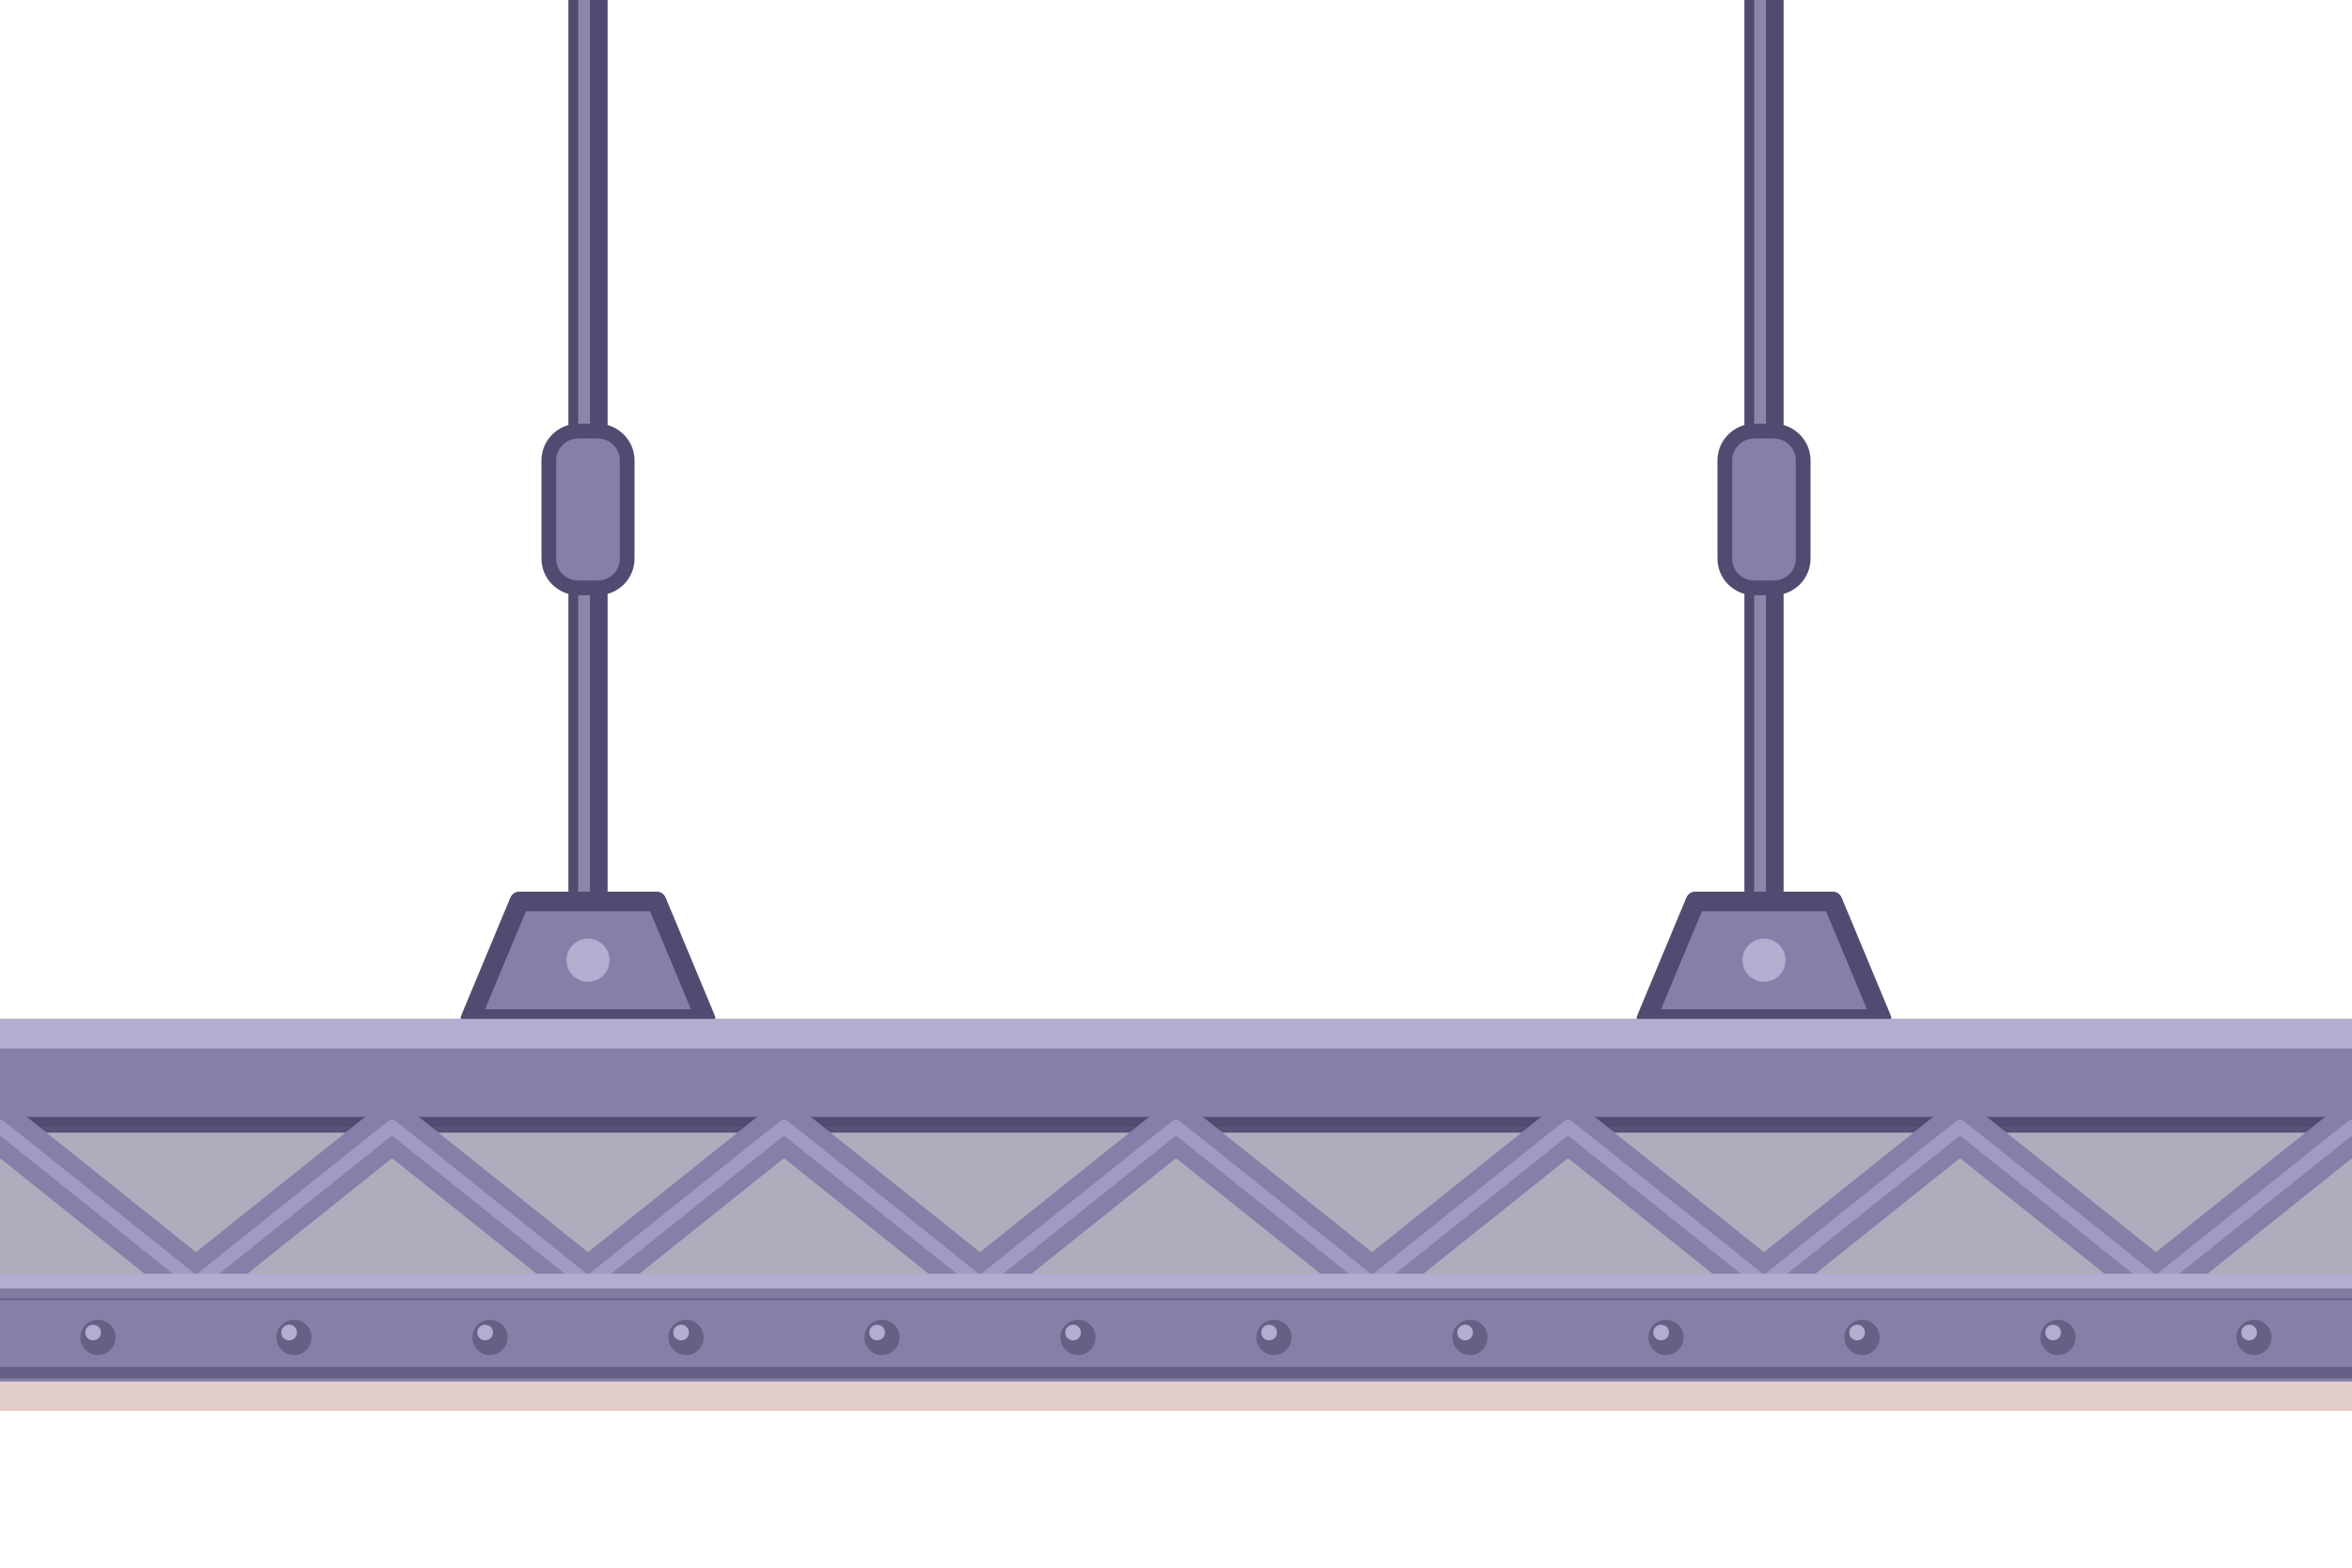
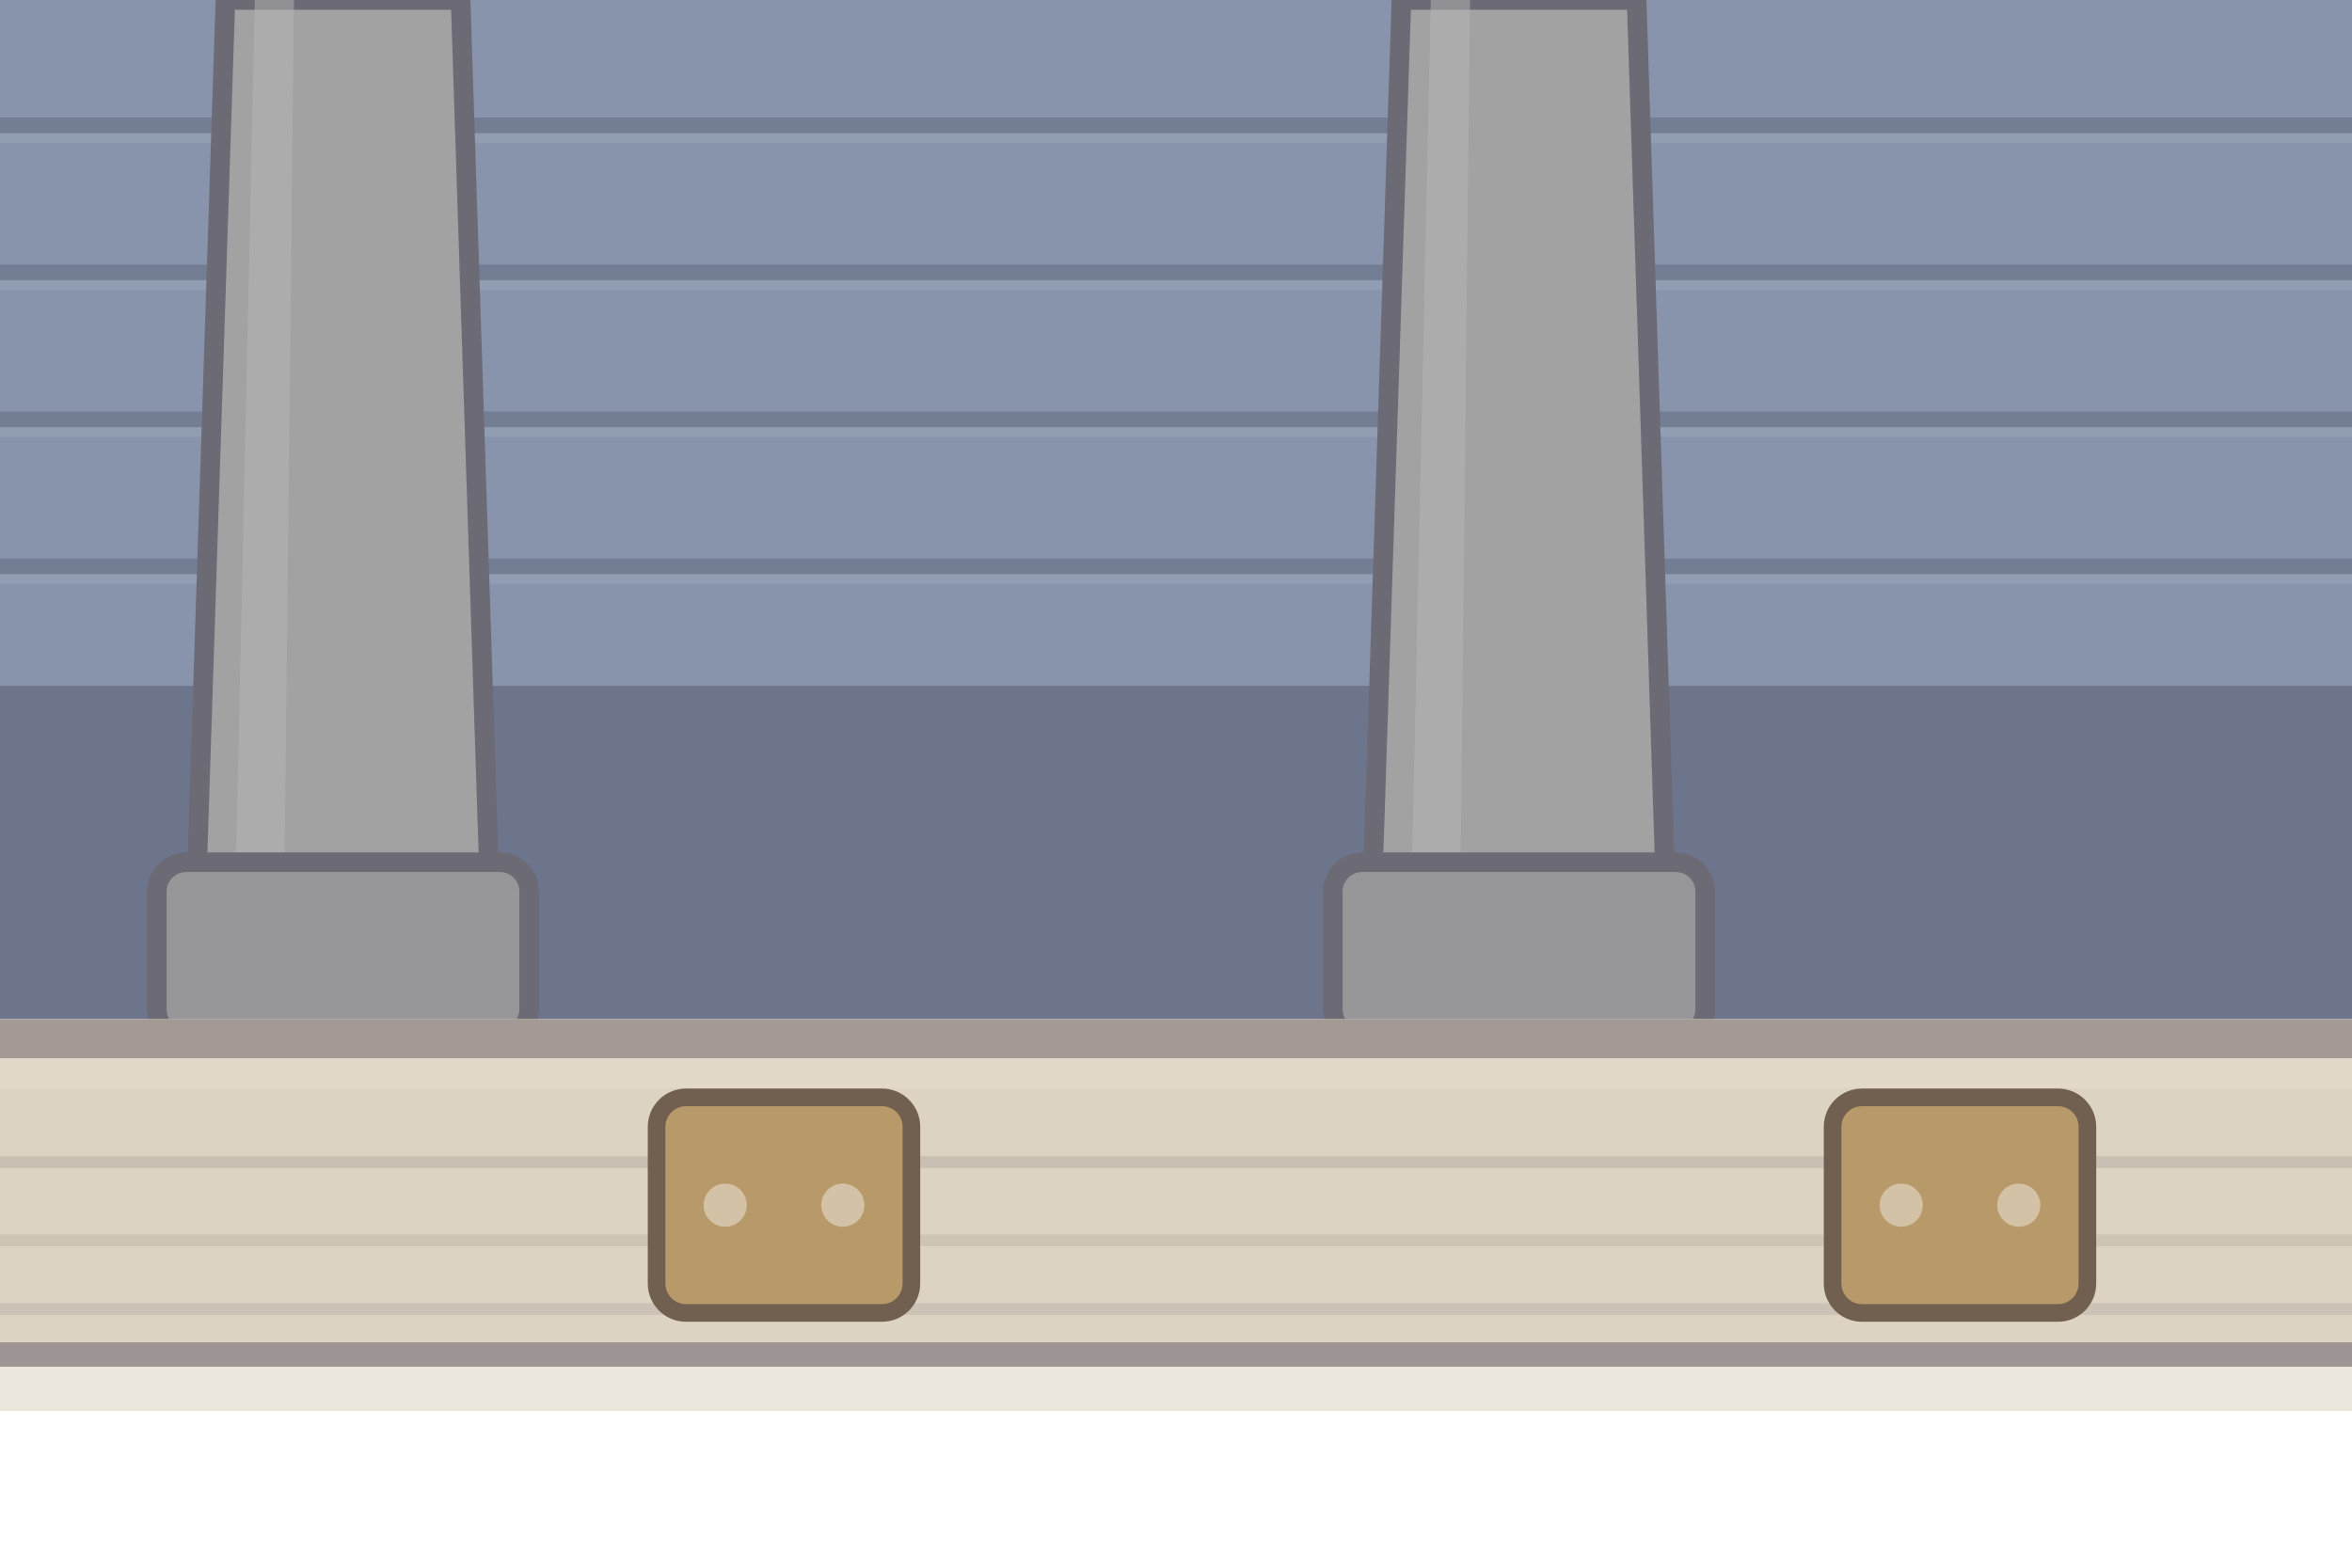
<svg xmlns="http://www.w3.org/2000/svg" width="240" height="160" viewBox="0 0 240 160">
-   <rect x="58" y="0" width="4" height="100" fill="#504b70" />
-   <rect x="59" y="0" width="1.2" height="100" fill="#b3aed0" opacity="0.6" />
-   <rect x="56" y="44" width="8" height="16" rx="3" fill="#8580a8" stroke="#504b70" stroke-width="1.5" stroke-linejoin="round" stroke-linecap="round" />
-   <path d="M48 104L53 92H67L72 104Z" fill="#8580a8" stroke="#504b70" stroke-width="2" stroke-linejoin="round" stroke-linecap="round" />
-   <circle cx="60" cy="98" r="2.2" fill="#b3aed0" />
-   <rect x="178" y="0" width="4" height="100" fill="#504b70" />
-   <rect x="179" y="0" width="1.2" height="100" fill="#b3aed0" opacity="0.6" />
-   <rect x="176" y="44" width="8" height="16" rx="3" fill="#8580a8" stroke="#504b70" stroke-width="1.5" stroke-linejoin="round" stroke-linecap="round" />
-   <path d="M168 104L173 92H187L192 104Z" fill="#8580a8" stroke="#504b70" stroke-width="2" stroke-linejoin="round" stroke-linecap="round" />
-   <circle cx="180" cy="98" r="2.2" fill="#b3aed0" />
-   <rect x="0" y="104" width="240" height="11" fill="#8580a8" />
-   <rect x="0" y="104" width="240" height="3" fill="#b3aed0" />
-   <rect x="0" y="114" width="240" height="1.6" fill="#504b70" />
-   <clipPath id="wc0">
-     <rect x="0" y="110" width="240" height="26" />
-   </clipPath>
-   <g clip-path="url(#wc0)">
-     <rect x="0" y="115" width="240" height="16" fill="#605a7e" opacity="0.5" />
-     <path d="M0 115L20 131L40 115M40 115L60 131L80 115M80 115L100 131L120 115M120 115L140 131L160 115M160 115L180 131L200 115M200 115L220 131L240 115" fill="none" stroke="#8580a8" stroke-width="5" stroke-linecap="round" stroke-linejoin="round" />
-     <path d="M0 115L20 131L40 115M40 115L60 131L80 115M80 115L100 131L120 115M120 115L140 131L160 115M160 115L180 131L200 115M200 115L220 131L240 115" fill="none" stroke="#b3aed0" stroke-width="1.4" stroke-linecap="round" stroke-linejoin="round" opacity="0.6" />
-   </g>
-   <rect x="0" y="130" width="240" height="14" fill="#8580a8" />
-   <rect x="0" y="130" width="240" height="2.5" fill="#b3aed0" />
-   <rect x="0" y="131.5" width="240" height="1.2" fill="#504b70" opacity="0.5" />
-   <circle cx="10" cy="136.5" r="1.8" fill="#656084" />
-   <circle cx="9.5" cy="136" r="0.8" fill="#b3aed0" />
-   <circle cx="30" cy="136.5" r="1.8" fill="#656084" />
-   <circle cx="29.5" cy="136" r="0.8" fill="#b3aed0" />
-   <circle cx="50" cy="136.5" r="1.8" fill="#656084" />
-   <circle cx="49.5" cy="136" r="0.8" fill="#b3aed0" />
-   <circle cx="70" cy="136.5" r="1.8" fill="#656084" />
-   <circle cx="69.5" cy="136" r="0.8" fill="#b3aed0" />
-   <circle cx="90" cy="136.5" r="1.8" fill="#656084" />
-   <circle cx="89.5" cy="136" r="0.8" fill="#b3aed0" />
-   <circle cx="110" cy="136.5" r="1.8" fill="#656084" />
-   <circle cx="109.5" cy="136" r="0.8" fill="#b3aed0" />
-   <circle cx="130" cy="136.5" r="1.8" fill="#656084" />
-   <circle cx="129.5" cy="136" r="0.8" fill="#b3aed0" />
-   <circle cx="150" cy="136.5" r="1.8" fill="#656084" />
-   <circle cx="149.5" cy="136" r="0.8" fill="#b3aed0" />
-   <circle cx="170" cy="136.5" r="1.8" fill="#656084" />
-   <circle cx="169.5" cy="136" r="0.8" fill="#b3aed0" />
-   <circle cx="190" cy="136.5" r="1.8" fill="#656084" />
-   <circle cx="189.5" cy="136" r="0.8" fill="#b3aed0" />
-   <circle cx="210" cy="136.5" r="1.8" fill="#656084" />
-   <circle cx="209.5" cy="136" r="0.8" fill="#b3aed0" />
-   <circle cx="230" cy="136.5" r="1.8" fill="#656084" />
-   <circle cx="229.5" cy="136" r="0.8" fill="#b3aed0" />
-   <rect x="0" y="139.5" width="240" height="1.2" fill="#504b70" opacity="0.6" />
-   <rect x="0" y="141" width="240" height="3" fill="#ffe7d6" opacity="0.75" />
+   <rect x="0" y="0" width="240" height="104" fill="#8794ab" />
+   <rect x="0" y="12" width="240" height="1.6" fill="#666e86" opacity="0.6" />
+   <rect x="0" y="13.6" width="240" height="1" fill="#9fa9bc" opacity="0.4" />
+   <rect x="0" y="27" width="240" height="1.6" fill="#666e86" opacity="0.6" />
+   <rect x="0" y="28.6" width="240" height="1" fill="#9fa9bc" opacity="0.4" />
+   <rect x="0" y="42" width="240" height="1.6" fill="#666e86" opacity="0.6" />
+   <rect x="0" y="43.6" width="240" height="1" fill="#9fa9bc" opacity="0.4" />
+   <rect x="0" y="57" width="240" height="1.6" fill="#666e86" opacity="0.6" />
+   <rect x="0" y="58.6" width="240" height="1" fill="#9fa9bc" opacity="0.4" />
+   <rect x="0" y="72" width="240" height="1.6" fill="#666e86" opacity="0.6" />
+   <rect x="0" y="73.6" width="240" height="1" fill="#9fa9bc" opacity="0.4" />
+   <rect x="0" y="70" width="240" height="34" fill="#6c758c" />
+   <path d="M23 0H47L50 92H20Z" fill="#a2a2a3" stroke="#6c6a75" stroke-width="2" stroke-linejoin="round" stroke-linecap="round" />
+   <path d="M26 0H30L29 92H24Z" fill="#b5b5b5" opacity="0.5" />
+   <rect x="16" y="88" width="38" height="18" rx="3" fill="#97979a" stroke="#6c6a75" stroke-width="2" stroke-linejoin="round" stroke-linecap="round" />
+   <path d="M143 0H167L170 92H140Z" fill="#a2a2a3" stroke="#6c6a75" stroke-width="2" stroke-linejoin="round" stroke-linecap="round" />
+   <path d="M146 0H150L149 92H144Z" fill="#b5b5b5" opacity="0.5" />
+   <rect x="136" y="88" width="38" height="18" rx="3" fill="#97979a" stroke="#6c6a75" stroke-width="2" stroke-linejoin="round" stroke-linecap="round" />
+   <rect x="0" y="104" width="240" height="40" fill="#ddd3c2" />
+   <rect x="0" y="104" width="240" height="4" fill="#a39a96" />
+   <rect x="0" y="108" width="240" height="3" fill="#e6ded1" opacity="0.6" />
+   <rect x="0" y="118" width="240" height="1.2" fill="#a39a96" opacity="0.35" />
+   <rect x="0" y="126" width="240" height="1.2" fill="#a39a96" opacity="0.25" />
+   <rect x="0" y="133" width="240" height="1.2" fill="#a39a96" opacity="0.3" />
+   <rect x="67" y="112" width="26" height="22" rx="3" fill="#b89a6a" stroke="#715f50" stroke-width="1.8" stroke-linejoin="round" stroke-linecap="round" />
+   <circle cx="74" cy="123" r="2.2" fill="#d4c2a6" />
+   <circle cx="86" cy="123" r="2.2" fill="#d4c2a6" />
+   <rect x="187" y="112" width="26" height="22" rx="3" fill="#b89a6a" stroke="#715f50" stroke-width="1.8" stroke-linejoin="round" stroke-linecap="round" />
+   <circle cx="194" cy="123" r="2.2" fill="#d4c2a6" />
+   <circle cx="206" cy="123" r="2.2" fill="#d4c2a6" />
+   <rect x="0" y="137" width="240" height="2.5" fill="#8f8788" opacity="0.8" />
+   <rect x="0" y="139.5" width="240" height="4.5" fill="#ece7dd" />
</svg>
